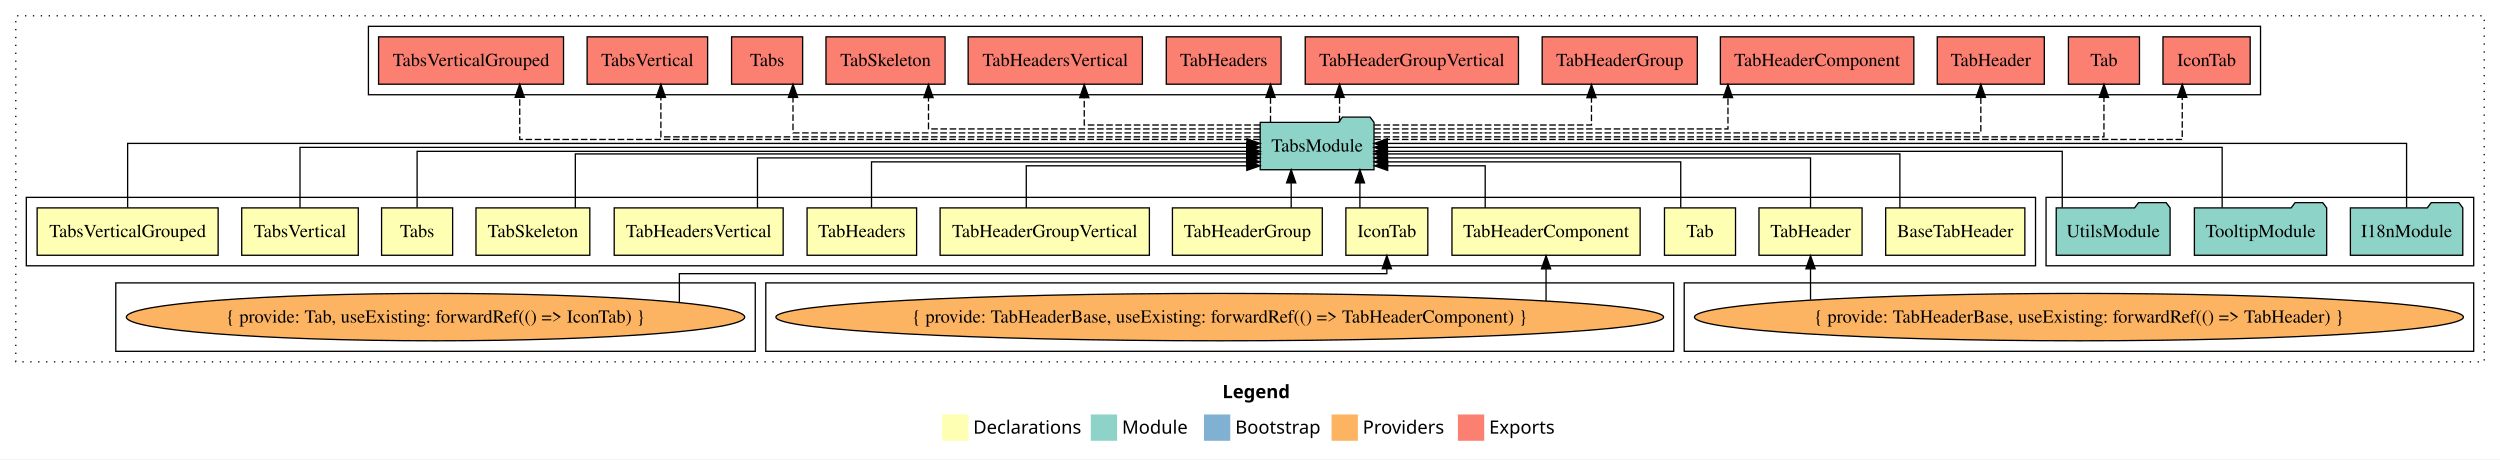
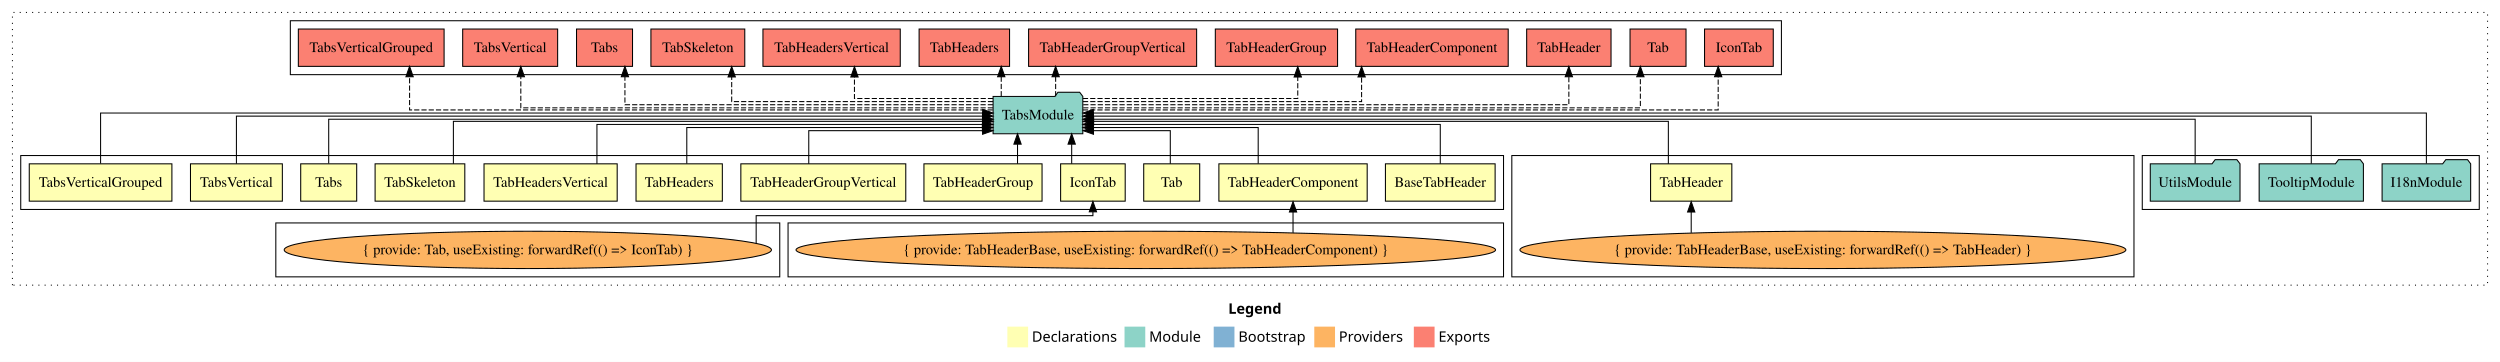
- <svg xmlns="http://www.w3.org/2000/svg" width="1900pt" height="349pt" viewBox="0.00 0.00 1900.00 349.00">
+ <svg xmlns="http://www.w3.org/2000/svg" width="2411pt" height="349pt" viewBox="0.00 0.00 2411.00 349.00">
  <g id="graph0" class="graph" transform="scale(1 1) rotate(0) translate(4 345)">
-     <polygon fill="white" stroke="transparent" points="-4,4 -4,-345 1896,-345 1896,4 -4,4" />
-     <text text-anchor="start" x="925.01" y="-42.4" font-family="Times-12" font-weight="bold" font-size="14.00">Legend</text>
-     <polygon fill="#ffffb3" stroke="transparent" points="712,-10 712,-30 732,-30 732,-10 712,-10" />
-     <text text-anchor="start" x="735.63" y="-15.4" font-family="Times-12" font-size="14.00">  Declarations</text>
-     <polygon fill="#8dd3c7" stroke="transparent" points="825,-10 825,-30 845,-30 845,-10 825,-10" />
-     <text text-anchor="start" x="848.73" y="-15.4" font-family="Times-12" font-size="14.00">  Module</text>
-     <polygon fill="#80b1d3" stroke="transparent" points="911,-10 911,-30 931,-30 931,-10 911,-10" />
-     <text text-anchor="start" x="934.78" y="-15.4" font-family="Times-12" font-size="14.00">  Bootstrap</text>
-     <polygon fill="#fdb462" stroke="transparent" points="1008,-10 1008,-30 1028,-30 1028,-10 1008,-10" />
-     <text text-anchor="start" x="1031.67" y="-15.4" font-family="Times-12" font-size="14.00">  Providers</text>
-     <polygon fill="#fb8072" stroke="transparent" points="1104,-10 1104,-30 1124,-30 1124,-10 1104,-10" />
-     <text text-anchor="start" x="1127.73" y="-15.4" font-family="Times-12" font-size="14.00">  Exports</text>
+     <polygon fill="white" stroke="transparent" points="-4,4 -4,-345 2407,-345 2407,4 -4,4" />
+     <text text-anchor="start" x="1180.51" y="-42.4" font-family="Times-12" font-weight="bold" font-size="14.00">Legend</text>
+     <polygon fill="#ffffb3" stroke="transparent" points="967.5,-10 967.5,-30 987.5,-30 987.5,-10 967.5,-10" />
+     <text text-anchor="start" x="991.13" y="-15.4" font-family="Times-12" font-size="14.00">  Declarations</text>
+     <polygon fill="#8dd3c7" stroke="transparent" points="1080.5,-10 1080.5,-30 1100.5,-30 1100.5,-10 1080.5,-10" />
+     <text text-anchor="start" x="1104.23" y="-15.4" font-family="Times-12" font-size="14.00">  Module</text>
+     <polygon fill="#80b1d3" stroke="transparent" points="1166.5,-10 1166.5,-30 1186.5,-30 1186.5,-10 1166.5,-10" />
+     <text text-anchor="start" x="1190.28" y="-15.4" font-family="Times-12" font-size="14.00">  Bootstrap</text>
+     <polygon fill="#fdb462" stroke="transparent" points="1263.5,-10 1263.5,-30 1283.5,-30 1283.5,-10 1263.5,-10" />
+     <text text-anchor="start" x="1287.17" y="-15.4" font-family="Times-12" font-size="14.00">  Providers</text>
+     <polygon fill="#fb8072" stroke="transparent" points="1359.5,-10 1359.5,-30 1379.5,-30 1379.5,-10 1359.5,-10" />
+     <text text-anchor="start" x="1383.23" y="-15.4" font-family="Times-12" font-size="14.00">  Exports</text>
    <g id="clust1" class="cluster">
-       <polygon fill="none" stroke="black" stroke-dasharray="1,5" points="8,-70 8,-333 1884,-333 1884,-70 8,-70" />
-     </g>
-     <g id="clust2" class="cluster">
-       <polygon fill="none" stroke="black" points="16,-143 16,-195 1543,-195 1543,-143 16,-143" />
+       <polygon fill="none" stroke="black" stroke-dasharray="1,5" points="8,-70 8,-333 2395,-333 2395,-70 8,-70" />
+     </g>
+     <g id="clust16" class="cluster">
+       <polygon fill="none" stroke="black" points="2062,-143 2062,-195 2387,-195 2387,-143 2062,-143" />
    </g>
    <g id="clust6" class="cluster">
-       <polygon fill="none" stroke="black" points="1276,-78 1276,-130 1876,-130 1876,-78 1276,-78" />
+       <polygon fill="none" stroke="black" points="1454,-78 1454,-195 2054,-195 2054,-78 1454,-78" />
    </g>
    <g id="clust17" class="cluster">
      <polygon fill="none" stroke="black" points="276,-273 276,-325 1714,-325 1714,-273 276,-273" />
    </g>
-     <g id="clust16" class="cluster">
-       <polygon fill="none" stroke="black" points="1551,-143 1551,-195 1876,-195 1876,-143 1551,-143" />
+     <g id="clust2" class="cluster">
+       <polygon fill="none" stroke="black" points="16,-143 16,-195 1446,-195 1446,-143 16,-143" />
    </g>
    <g id="clust7" class="cluster">
-       <polygon fill="none" stroke="black" points="578,-78 578,-130 1268,-130 1268,-78 578,-78" />
+       <polygon fill="none" stroke="black" points="756,-78 756,-130 1446,-130 1446,-78 756,-78" />
    </g>
    <g id="clust4" class="cluster">
-       <polygon fill="none" stroke="black" points="84,-78 84,-130 570,-130 570,-78 84,-78" />
+       <polygon fill="none" stroke="black" points="262,-78 262,-130 748,-130 748,-78 262,-78" />
    </g>
    <g id="node1" class="node">
-       <polygon fill="#ffffb3" stroke="black" points="1534.89,-187 1429.11,-187 1429.11,-151 1534.89,-151 1534.89,-187" />
-       <text text-anchor="middle" x="1482" y="-164.8" font-family="Times,serif" font-size="14.00">BaseTabHeader</text>
+       <polygon fill="#ffffb3" stroke="black" points="1437.89,-187 1332.11,-187 1332.11,-151 1437.89,-151 1437.89,-187" />
+       <text text-anchor="middle" x="1385" y="-164.8" font-family="Times,serif" font-size="14.00">BaseTabHeader</text>
    </g>
    <g id="node14" class="node">
      <polygon fill="#8dd3c7" stroke="black" points="1040.26,-252 1037.26,-256 1016.26,-256 1013.26,-252 953.74,-252 953.74,-216 1040.26,-216 1040.26,-252" />
      <text text-anchor="middle" x="997" y="-229.8" font-family="Times,serif" font-size="14.00">TabsModule</text>
    </g>
    <g id="edge1" class="edge">
-       <path fill="none" stroke="black" d="M1439.91,-187.02C1439.91,-204.37 1439.91,-228 1439.91,-228 1439.91,-228 1050.27,-228 1050.27,-228" />
-       <polygon fill="black" stroke="black" points="1050.27,-224.5 1040.27,-228 1050.27,-231.5 1050.27,-224.5" />
+       <path fill="none" stroke="black" d="M1385,-187.03C1385,-203.4 1385,-225 1385,-225 1385,-225 1050.38,-225 1050.38,-225" />
+       <polygon fill="black" stroke="black" points="1050.38,-221.5 1040.38,-225 1050.38,-228.5 1050.38,-221.5" />
    </g>
    <g id="node2" class="node">
      <polygon fill="#ffffb3" stroke="black" points="1081.14,-187 1018.86,-187 1018.86,-151 1081.14,-151 1081.14,-187" />
      <text text-anchor="middle" x="1050" y="-164.8" font-family="Times,serif" font-size="14.00">IconTab</text>
    </g>
    <g id="edge2" class="edge">
      <path fill="none" stroke="black" d="M1029.53,-187.11C1029.53,-187.11 1029.53,-205.99 1029.53,-205.99" />
      <polygon fill="black" stroke="black" points="1026.03,-205.99 1029.53,-215.99 1033.03,-205.99 1026.03,-205.99" />
    </g>
    <g id="node3" class="node">
-       <polygon fill="#ffffb3" stroke="black" points="1315,-187 1261,-187 1261,-151 1315,-151 1315,-187" />
-       <text text-anchor="middle" x="1288" y="-164.8" font-family="Times,serif" font-size="14.00">Tab</text>
+       <polygon fill="#ffffb3" stroke="black" points="1153,-187 1099,-187 1099,-151 1153,-151 1153,-187" />
+       <text text-anchor="middle" x="1126" y="-164.8" font-family="Times,serif" font-size="14.00">Tab</text>
    </g>
    <g id="edge4" class="edge">
-       <path fill="none" stroke="black" d="M1273.36,-187.24C1273.36,-202.57 1273.36,-222 1273.36,-222 1273.36,-222 1050.49,-222 1050.49,-222" />
-       <polygon fill="black" stroke="black" points="1050.49,-218.5 1040.49,-222 1050.49,-225.5 1050.49,-218.5" />
+       <path fill="none" stroke="black" d="M1124.63,-187.05C1124.63,-201.37 1124.63,-219 1124.63,-219 1124.63,-219 1050.57,-219 1050.57,-219" />
+       <polygon fill="black" stroke="black" points="1050.57,-215.5 1040.57,-219 1050.57,-222.5 1050.57,-215.5" />
    </g>
    <g id="node4" class="node">
-       <polygon fill="#ffffb3" stroke="black" points="1411.18,-187 1332.82,-187 1332.82,-151 1411.18,-151 1411.18,-187" />
-       <text text-anchor="middle" x="1372" y="-164.8" font-family="Times,serif" font-size="14.00">TabHeader</text>
+       <polygon fill="#ffffb3" stroke="black" points="1666.18,-187 1587.82,-187 1587.82,-151 1666.18,-151 1666.18,-187" />
+       <text text-anchor="middle" x="1627" y="-164.8" font-family="Times,serif" font-size="14.00">TabHeader</text>
    </g>
    <g id="edge5" class="edge">
-       <path fill="none" stroke="black" d="M1372,-187.03C1372,-203.4 1372,-225 1372,-225 1372,-225 1050.38,-225 1050.38,-225" />
-       <polygon fill="black" stroke="black" points="1050.38,-221.5 1040.38,-225 1050.38,-228.5 1050.38,-221.5" />
+       <path fill="none" stroke="black" d="M1604.96,-187.02C1604.96,-204.37 1604.96,-228 1604.96,-228 1604.96,-228 1050.72,-228 1050.72,-228" />
+       <polygon fill="black" stroke="black" points="1050.72,-224.5 1040.72,-228 1050.72,-231.5 1050.72,-224.5" />
    </g>
    <g id="node5" class="node">
-       <polygon fill="#ffffb3" stroke="black" points="1242.51,-187 1099.49,-187 1099.49,-151 1242.51,-151 1242.51,-187" />
-       <text text-anchor="middle" x="1171" y="-164.8" font-family="Times,serif" font-size="14.00">TabHeaderComponent</text>
+       <polygon fill="#ffffb3" stroke="black" points="1314.51,-187 1171.49,-187 1171.49,-151 1314.51,-151 1314.51,-187" />
+       <text text-anchor="middle" x="1243" y="-164.8" font-family="Times,serif" font-size="14.00">TabHeaderComponent</text>
    </g>
    <g id="edge7" class="edge">
-       <path fill="none" stroke="black" d="M1124.75,-187.05C1124.75,-201.37 1124.75,-219 1124.75,-219 1124.75,-219 1050.61,-219 1050.61,-219" />
-       <polygon fill="black" stroke="black" points="1050.61,-215.5 1040.61,-219 1050.61,-222.5 1050.61,-215.5" />
+       <path fill="none" stroke="black" d="M1209.4,-187.24C1209.4,-202.57 1209.4,-222 1209.4,-222 1209.4,-222 1050.5,-222 1050.5,-222" />
+       <polygon fill="black" stroke="black" points="1050.5,-218.5 1040.5,-222 1050.5,-225.5 1050.5,-218.5" />
    </g>
    <g id="node6" class="node">
      <polygon fill="#ffffb3" stroke="black" points="1000.95,-187 887.05,-187 887.05,-151 1000.95,-151 1000.95,-187" />
      <text text-anchor="middle" x="944" y="-164.8" font-family="Times,serif" font-size="14.00">TabHeaderGroup</text>
    </g>
    <g id="edge9" class="edge">
      <path fill="none" stroke="black" d="M977.3,-187.11C977.3,-187.11 977.3,-205.99 977.3,-205.99" />
      <polygon fill="black" stroke="black" points="973.8,-205.99 977.3,-215.99 980.8,-205.99 973.8,-205.99" />
    </g>
    <g id="node7" class="node">
      <polygon fill="#ffffb3" stroke="black" points="869.53,-187 710.47,-187 710.47,-151 869.53,-151 869.53,-187" />
      <text text-anchor="middle" x="790" y="-164.8" font-family="Times,serif" font-size="14.00">TabHeaderGroupVertical</text>
    </g>
    <g id="edge10" class="edge">
      <path fill="none" stroke="black" d="M775.97,-187.05C775.97,-201.37 775.97,-219 775.97,-219 775.97,-219 943.59,-219 943.59,-219" />
      <polygon fill="black" stroke="black" points="943.59,-222.5 953.59,-219 943.59,-215.5 943.59,-222.5" />
    </g>
    <g id="node8" class="node">
      <polygon fill="#ffffb3" stroke="black" points="692.62,-187 609.38,-187 609.38,-151 692.62,-151 692.62,-187" />
      <text text-anchor="middle" x="651" y="-164.8" font-family="Times,serif" font-size="14.00">TabHeaders</text>
    </g>
    <g id="edge11" class="edge">
      <path fill="none" stroke="black" d="M658.34,-187.24C658.34,-202.57 658.34,-222 658.34,-222 658.34,-222 943.42,-222 943.42,-222" />
      <polygon fill="black" stroke="black" points="943.42,-225.5 953.42,-222 943.42,-218.5 943.42,-225.5" />
    </g>
    <g id="node9" class="node">
      <polygon fill="#ffffb3" stroke="black" points="591.21,-187 462.79,-187 462.79,-151 591.21,-151 591.21,-187" />
      <text text-anchor="middle" x="527" y="-164.8" font-family="Times,serif" font-size="14.00">TabHeadersVertical</text>
    </g>
    <g id="edge12" class="edge">
      <path fill="none" stroke="black" d="M571.68,-187.03C571.68,-203.4 571.68,-225 571.68,-225 571.68,-225 943.48,-225 943.48,-225" />
      <polygon fill="black" stroke="black" points="943.48,-228.5 953.48,-225 943.48,-221.5 943.48,-228.5" />
    </g>
    <g id="node10" class="node">
      <polygon fill="#ffffb3" stroke="black" points="444.26,-187 357.74,-187 357.74,-151 444.26,-151 444.26,-187" />
      <text text-anchor="middle" x="401" y="-164.8" font-family="Times,serif" font-size="14.00">TabSkeleton</text>
    </g>
    <g id="edge13" class="edge">
      <path fill="none" stroke="black" d="M433.25,-187.02C433.25,-204.37 433.25,-228 433.25,-228 433.25,-228 943.7,-228 943.7,-228" />
      <polygon fill="black" stroke="black" points="943.7,-231.5 953.7,-228 943.7,-224.5 943.7,-231.5" />
    </g>
    <g id="node11" class="node">
      <polygon fill="#ffffb3" stroke="black" points="340,-187 286,-187 286,-151 340,-151 340,-187" />
      <text text-anchor="middle" x="313" y="-164.8" font-family="Times,serif" font-size="14.00">Tabs</text>
    </g>
    <g id="edge14" class="edge">
      <path fill="none" stroke="black" d="M313,-187.3C313,-205.27 313,-230 313,-230 313,-230 943.69,-230 943.69,-230" />
      <polygon fill="black" stroke="black" points="943.69,-233.5 953.69,-230 943.69,-226.5 943.69,-233.5" />
    </g>
    <g id="node12" class="node">
      <polygon fill="#ffffb3" stroke="black" points="268.3,-187 179.7,-187 179.7,-151 268.3,-151 268.3,-187" />
      <text text-anchor="middle" x="224" y="-164.8" font-family="Times,serif" font-size="14.00">TabsVertical</text>
    </g>
    <g id="edge15" class="edge">
      <path fill="none" stroke="black" d="M224,-187.17C224,-206.09 224,-233 224,-233 224,-233 943.5,-233 943.5,-233" />
      <polygon fill="black" stroke="black" points="943.51,-236.5 953.5,-233 943.5,-229.5 943.51,-236.5" />
    </g>
    <g id="node13" class="node">
      <polygon fill="#ffffb3" stroke="black" points="161.78,-187 24.22,-187 24.22,-151 161.78,-151 161.78,-187" />
      <text text-anchor="middle" x="93" y="-164.8" font-family="Times,serif" font-size="14.00">TabsVerticalGrouped</text>
    </g>
    <g id="edge16" class="edge">
      <path fill="none" stroke="black" d="M93,-187.31C93,-207.15 93,-236 93,-236 93,-236 943.7,-236 943.7,-236" />
      <polygon fill="black" stroke="black" points="943.7,-239.5 953.7,-236 943.7,-232.5 943.7,-239.5" />
    </g>
    <g id="node21" class="node">
      <polygon fill="#fb8072" stroke="black" points="1706.14,-317 1639.86,-317 1639.86,-281 1706.14,-281 1706.14,-317" />
      <text text-anchor="middle" x="1673" y="-294.8" font-family="Times,serif" font-size="14.00">IconTab </text>
    </g>
    <g id="edge20" class="edge">
-       <path fill="none" stroke="black" stroke-dasharray="5,2" d="M1040.39,-239C1186.96,-239 1654.5,-239 1654.5,-239 1654.5,-239 1654.5,-271 1654.5,-271" />
-       <polygon fill="black" stroke="black" points="1651,-271 1654.5,-281 1658,-271 1651,-271" />
+       <path fill="none" stroke="black" stroke-dasharray="5,2" d="M1040.3,-239C1186.53,-239 1653.01,-239 1653.01,-239 1653.01,-239 1653.01,-271 1653.01,-271" />
+       <polygon fill="black" stroke="black" points="1649.51,-271 1653.01,-281 1656.51,-271 1649.51,-271" />
    </g>
    <g id="node22" class="node">
      <polygon fill="#fb8072" stroke="black" points="1622,-317 1568,-317 1568,-281 1622,-281 1622,-317" />
      <text text-anchor="middle" x="1595" y="-294.8" font-family="Times,serif" font-size="14.00">Tab </text>
    </g>
    <g id="edge21" class="edge">
-       <path fill="none" stroke="black" stroke-dasharray="5,2" d="M1040.49,-241C1178.1,-241 1595,-241 1595,-241 1595,-241 1595,-270.97 1595,-270.97" />
-       <polygon fill="black" stroke="black" points="1591.5,-270.97 1595,-280.97 1598.5,-270.97 1591.5,-270.97" />
+       <path fill="none" stroke="black" stroke-dasharray="5,2" d="M1040.67,-241C1175.77,-241 1577.96,-241 1577.96,-241 1577.96,-241 1577.96,-270.97 1577.96,-270.97" />
+       <polygon fill="black" stroke="black" points="1574.46,-270.97 1577.96,-280.97 1581.46,-270.97 1574.46,-270.97" />
    </g>
    <g id="node23" class="node">
      <polygon fill="#fb8072" stroke="black" points="1549.68,-317 1468.32,-317 1468.32,-281 1549.68,-281 1549.68,-317" />
      <text text-anchor="middle" x="1509" y="-294.8" font-family="Times,serif" font-size="14.00">TabHeader </text>
    </g>
    <g id="edge22" class="edge">
-       <path fill="none" stroke="black" stroke-dasharray="5,2" d="M1040.44,-244C1162.8,-244 1501.43,-244 1501.43,-244 1501.43,-244 1501.43,-270.99 1501.43,-270.99" />
-       <polygon fill="black" stroke="black" points="1497.93,-270.99 1501.43,-280.99 1504.93,-270.99 1497.93,-270.99" />
+       <path fill="none" stroke="black" stroke-dasharray="5,2" d="M1040.65,-244C1164.47,-244 1509,-244 1509,-244 1509,-244 1509,-270.99 1509,-270.99" />
+       <polygon fill="black" stroke="black" points="1505.5,-270.99 1509,-280.99 1512.5,-270.99 1505.5,-270.99" />
    </g>
    <g id="node24" class="node">
      <polygon fill="#fb8072" stroke="black" points="1450.51,-317 1303.49,-317 1303.49,-281 1450.51,-281 1450.51,-317" />
      <text text-anchor="middle" x="1377" y="-294.8" font-family="Times,serif" font-size="14.00">TabHeaderComponent </text>
    </g>
    <g id="edge23" class="edge">
-       <path fill="none" stroke="black" stroke-dasharray="5,2" d="M1040.42,-247C1126.21,-247 1309.25,-247 1309.25,-247 1309.25,-247 1309.25,-270.81 1309.25,-270.81" />
-       <polygon fill="black" stroke="black" points="1305.75,-270.81 1309.25,-280.81 1312.75,-270.81 1305.75,-270.81" />
+       <path fill="none" stroke="black" stroke-dasharray="5,2" d="M1040.4,-247C1126.16,-247 1309.12,-247 1309.12,-247 1309.12,-247 1309.12,-270.81 1309.12,-270.81" />
+       <polygon fill="black" stroke="black" points="1305.63,-270.81 1309.12,-280.81 1312.63,-270.81 1305.63,-270.81" />
    </g>
    <g id="node25" class="node">
      <polygon fill="#fb8072" stroke="black" points="1285.95,-317 1168.05,-317 1168.05,-281 1285.95,-281 1285.95,-317" />
      <text text-anchor="middle" x="1227" y="-294.8" font-family="Times,serif" font-size="14.00">TabHeaderGroup </text>
    </g>
    <g id="edge24" class="edge">
-       <path fill="none" stroke="black" stroke-dasharray="5,2" d="M1040.46,-250C1101.57,-250 1205.52,-250 1205.52,-250 1205.52,-250 1205.52,-270.75 1205.52,-270.75" />
-       <polygon fill="black" stroke="black" points="1202.02,-270.75 1205.52,-280.75 1209.02,-270.75 1202.02,-270.75" />
+       <path fill="none" stroke="black" stroke-dasharray="5,2" d="M1040.36,-250C1112.07,-250 1247.56,-250 1247.56,-250 1247.56,-250 1247.56,-270.75 1247.56,-270.75" />
+       <polygon fill="black" stroke="black" points="1244.06,-270.75 1247.56,-280.75 1251.06,-270.75 1244.06,-270.75" />
    </g>
    <g id="node26" class="node">
      <polygon fill="#fb8072" stroke="black" points="1150.03,-317 987.97,-317 987.97,-281 1150.03,-281 1150.03,-317" />
      <text text-anchor="middle" x="1069" y="-294.8" font-family="Times,serif" font-size="14.00">TabHeaderGroupVertical </text>
    </g>
    <g id="edge25" class="edge">
      <path fill="none" stroke="black" stroke-dasharray="5,2" d="M1014.06,-252.11C1014.06,-252.11 1014.06,-270.99 1014.06,-270.99" />
      <polygon fill="black" stroke="black" points="1010.56,-270.99 1014.06,-280.99 1017.56,-270.99 1010.56,-270.99" />
    </g>
    <g id="node27" class="node">
      <polygon fill="#fb8072" stroke="black" points="969.62,-317 882.38,-317 882.38,-281 969.62,-281 969.62,-317" />
      <text text-anchor="middle" x="926" y="-294.8" font-family="Times,serif" font-size="14.00">TabHeaders </text>
    </g>
    <g id="edge26" class="edge">
      <path fill="none" stroke="black" stroke-dasharray="5,2" d="M961.59,-252.11C961.59,-252.11 961.59,-270.99 961.59,-270.99" />
      <polygon fill="black" stroke="black" points="958.09,-270.99 961.59,-280.99 965.09,-270.99 958.09,-270.99" />
    </g>
    <g id="node28" class="node">
      <polygon fill="#fb8072" stroke="black" points="864.21,-317 731.79,-317 731.79,-281 864.21,-281 864.21,-317" />
      <text text-anchor="middle" x="798" y="-294.8" font-family="Times,serif" font-size="14.00">TabHeadersVertical </text>
    </g>
    <g id="edge27" class="edge">
      <path fill="none" stroke="black" stroke-dasharray="5,2" d="M953.71,-250C901.32,-250 820.03,-250 820.03,-250 820.03,-250 820.03,-270.75 820.03,-270.75" />
      <polygon fill="black" stroke="black" points="816.53,-270.75 820.03,-280.75 823.53,-270.75 816.53,-270.75" />
    </g>
    <g id="node29" class="node">
      <polygon fill="#fb8072" stroke="black" points="714.26,-317 623.74,-317 623.74,-281 714.26,-281 714.26,-317" />
      <text text-anchor="middle" x="669" y="-294.8" font-family="Times,serif" font-size="14.00">TabSkeleton </text>
    </g>
    <g id="edge28" class="edge">
      <path fill="none" stroke="black" stroke-dasharray="5,2" d="M953.74,-247C871.7,-247 701.65,-247 701.65,-247 701.65,-247 701.65,-270.81 701.65,-270.81" />
      <polygon fill="black" stroke="black" points="698.15,-270.81 701.65,-280.81 705.15,-270.81 698.15,-270.81" />
    </g>
    <g id="node30" class="node">
      <polygon fill="#fb8072" stroke="black" points="606,-317 552,-317 552,-281 606,-281 606,-317" />
      <text text-anchor="middle" x="579" y="-294.8" font-family="Times,serif" font-size="14.00">Tabs </text>
    </g>
    <g id="edge29" class="edge">
      <path fill="none" stroke="black" stroke-dasharray="5,2" d="M953.61,-244C850.38,-244 598.68,-244 598.68,-244 598.68,-244 598.68,-270.99 598.68,-270.99" />
      <polygon fill="black" stroke="black" points="595.18,-270.99 598.68,-280.99 602.18,-270.99 595.18,-270.99" />
    </g>
    <g id="node31" class="node">
      <polygon fill="#fb8072" stroke="black" points="533.79,-317 442.21,-317 442.21,-281 533.79,-281 533.79,-317" />
      <text text-anchor="middle" x="488" y="-294.8" font-family="Times,serif" font-size="14.00">TabsVertical </text>
    </g>
    <g id="edge30" class="edge">
      <path fill="none" stroke="black" stroke-dasharray="5,2" d="M953.61,-241C832.28,-241 498.27,-241 498.27,-241 498.27,-241 498.27,-270.97 498.27,-270.97" />
      <polygon fill="black" stroke="black" points="494.77,-270.97 498.27,-280.97 501.77,-270.97 494.77,-270.97" />
    </g>
    <g id="node32" class="node">
      <polygon fill="#fb8072" stroke="black" points="424.28,-317 283.72,-317 283.72,-281 424.28,-281 424.28,-317" />
      <text text-anchor="middle" x="354" y="-294.8" font-family="Times,serif" font-size="14.00">TabsVerticalGrouped </text>
    </g>
    <g id="edge31" class="edge">
      <path fill="none" stroke="black" stroke-dasharray="5,2" d="M953.42,-239C814.47,-239 391,-239 391,-239 391,-239 391,-271 391,-271" />
      <polygon fill="black" stroke="black" points="387.5,-271 391,-281 394.5,-271 387.5,-271" />
    </g>
    <g id="node15" class="node">
-       <ellipse fill="#fdb462" stroke="black" cx="327" cy="-104" rx="234.97" ry="18" />
-       <text text-anchor="middle" x="327" y="-99.8" font-family="Times,serif" font-size="14.00">{ provide: Tab, useExisting: forwardRef(() =&gt; IconTab) }</text>
+       <ellipse fill="#fdb462" stroke="black" cx="505" cy="-104" rx="234.97" ry="18" />
+       <text text-anchor="middle" x="505" y="-99.8" font-family="Times,serif" font-size="14.00">{ provide: Tab, useExisting: forwardRef(() =&gt; IconTab) }</text>
    </g>
    <g id="edge3" class="edge">
-       <path fill="none" stroke="black" d="M512.32,-115.17C512.32,-124.75 512.32,-137 512.32,-137 512.32,-137 1050,-137 1050,-137 1050,-137 1050,-140.76 1050,-140.76" />
+       <path fill="none" stroke="black" d="M725.24,-110.36C725.24,-119.95 725.24,-137 725.24,-137 725.24,-137 1050,-137 1050,-137 1050,-137 1050,-140.76 1050,-140.76" />
      <polygon fill="black" stroke="black" points="1046.5,-140.76 1050,-150.76 1053.5,-140.76 1046.5,-140.76" />
    </g>
    <g id="node16" class="node">
-       <ellipse fill="#fdb462" stroke="black" cx="1576" cy="-104" rx="292.19" ry="18" />
-       <text text-anchor="middle" x="1576" y="-99.8" font-family="Times,serif" font-size="14.00">{ provide: TabHeaderBase, useExisting: forwardRef(() =&gt; TabHeader) }</text>
+       <ellipse fill="#fdb462" stroke="black" cx="1754" cy="-104" rx="292.19" ry="18" />
+       <text text-anchor="middle" x="1754" y="-99.8" font-family="Times,serif" font-size="14.00">{ provide: TabHeaderBase, useExisting: forwardRef(() =&gt; TabHeader) }</text>
    </g>
    <g id="edge6" class="edge">
-       <path fill="none" stroke="black" d="M1372,-117.15C1372,-117.15 1372,-140.69 1372,-140.69" />
-       <polygon fill="black" stroke="black" points="1368.5,-140.69 1372,-150.69 1375.5,-140.69 1368.5,-140.69" />
+       <path fill="none" stroke="black" d="M1627,-120.4C1627,-120.4 1627,-140.54 1627,-140.54" />
+       <polygon fill="black" stroke="black" points="1623.5,-140.54 1627,-150.54 1630.5,-140.54 1623.5,-140.54" />
    </g>
    <g id="node17" class="node">
-       <ellipse fill="#fdb462" stroke="black" cx="923" cy="-104" rx="337.32" ry="18" />
-       <text text-anchor="middle" x="923" y="-99.8" font-family="Times,serif" font-size="14.00">{ provide: TabHeaderBase, useExisting: forwardRef(() =&gt; TabHeaderComponent) }</text>
+       <ellipse fill="#fdb462" stroke="black" cx="1101" cy="-104" rx="337.32" ry="18" />
+       <text text-anchor="middle" x="1101" y="-99.8" font-family="Times,serif" font-size="14.00">{ provide: TabHeaderBase, useExisting: forwardRef(() =&gt; TabHeaderComponent) }</text>
    </g>
    <g id="edge8" class="edge">
-       <path fill="none" stroke="black" d="M1171,-116.23C1171,-116.23 1171,-140.68 1171,-140.68" />
-       <polygon fill="black" stroke="black" points="1167.5,-140.68 1171,-150.68 1174.5,-140.68 1167.5,-140.68" />
+       <path fill="none" stroke="black" d="M1243,-120.4C1243,-120.4 1243,-140.54 1243,-140.54" />
+       <polygon fill="black" stroke="black" points="1239.5,-140.54 1243,-150.54 1246.5,-140.54 1239.5,-140.54" />
    </g>
    <g id="node18" class="node">
-       <polygon fill="#8dd3c7" stroke="black" points="1867.71,-187 1864.71,-191 1843.71,-191 1840.71,-187 1782.29,-187 1782.29,-151 1867.71,-151 1867.71,-187" />
-       <text text-anchor="middle" x="1825" y="-164.8" font-family="Times,serif" font-size="14.00">I18nModule</text>
+       <polygon fill="#8dd3c7" stroke="black" points="2378.71,-187 2375.71,-191 2354.71,-191 2351.71,-187 2293.29,-187 2293.29,-151 2378.71,-151 2378.71,-187" />
+       <text text-anchor="middle" x="2336" y="-164.8" font-family="Times,serif" font-size="14.00">I18nModule</text>
    </g>
    <g id="edge17" class="edge">
-       <path fill="none" stroke="black" d="M1825,-187.31C1825,-207.15 1825,-236 1825,-236 1825,-236 1050.35,-236 1050.35,-236" />
-       <polygon fill="black" stroke="black" points="1050.35,-232.5 1040.35,-236 1050.35,-239.5 1050.35,-232.5" />
+       <path fill="none" stroke="black" d="M2336,-187.31C2336,-207.15 2336,-236 2336,-236 2336,-236 1050.41,-236 1050.41,-236" />
+       <polygon fill="black" stroke="black" points="1050.41,-232.5 1040.41,-236 1050.41,-239.5 1050.41,-232.5" />
    </g>
    <g id="node19" class="node">
-       <polygon fill="#8dd3c7" stroke="black" points="1764.27,-187 1761.27,-191 1740.27,-191 1737.27,-187 1663.73,-187 1663.73,-151 1764.27,-151 1764.27,-187" />
-       <text text-anchor="middle" x="1714" y="-164.8" font-family="Times,serif" font-size="14.00">TooltipModule</text>
+       <polygon fill="#8dd3c7" stroke="black" points="2275.27,-187 2272.27,-191 2251.27,-191 2248.27,-187 2174.73,-187 2174.73,-151 2275.27,-151 2275.27,-187" />
+       <text text-anchor="middle" x="2225" y="-164.8" font-family="Times,serif" font-size="14.00">TooltipModule</text>
    </g>
    <g id="edge18" class="edge">
-       <path fill="none" stroke="black" d="M1684.84,-187.17C1684.84,-206.09 1684.84,-233 1684.84,-233 1684.84,-233 1050.29,-233 1050.29,-233" />
-       <polygon fill="black" stroke="black" points="1050.29,-229.5 1040.29,-233 1050.29,-236.5 1050.29,-229.5" />
+       <path fill="none" stroke="black" d="M2225,-187.17C2225,-206.09 2225,-233 2225,-233 2225,-233 1050.34,-233 1050.34,-233" />
+       <polygon fill="black" stroke="black" points="1050.34,-229.5 1040.34,-233 1050.34,-236.5 1050.34,-229.5" />
    </g>
    <g id="node20" class="node">
-       <polygon fill="#8dd3c7" stroke="black" points="1645.27,-187 1642.27,-191 1621.27,-191 1618.27,-187 1558.73,-187 1558.73,-151 1645.27,-151 1645.27,-187" />
-       <text text-anchor="middle" x="1602" y="-164.8" font-family="Times,serif" font-size="14.00">UtilsModule</text>
+       <polygon fill="#8dd3c7" stroke="black" points="2156.27,-187 2153.27,-191 2132.27,-191 2129.27,-187 2069.73,-187 2069.73,-151 2156.27,-151 2156.27,-187" />
+       <text text-anchor="middle" x="2113" y="-164.8" font-family="Times,serif" font-size="14.00">UtilsModule</text>
    </g>
    <g id="edge19" class="edge">
-       <path fill="none" stroke="black" d="M1563.31,-187.3C1563.31,-205.27 1563.31,-230 1563.31,-230 1563.31,-230 1050.5,-230 1050.5,-230" />
-       <polygon fill="black" stroke="black" points="1050.5,-226.5 1040.5,-230 1050.5,-233.5 1050.5,-226.5" />
+       <path fill="none" stroke="black" d="M2113,-187.3C2113,-205.27 2113,-230 2113,-230 2113,-230 1050.41,-230 1050.41,-230" />
+       <polygon fill="black" stroke="black" points="1050.41,-226.5 1040.41,-230 1050.41,-233.5 1050.41,-226.5" />
    </g>
  </g>
</svg>
